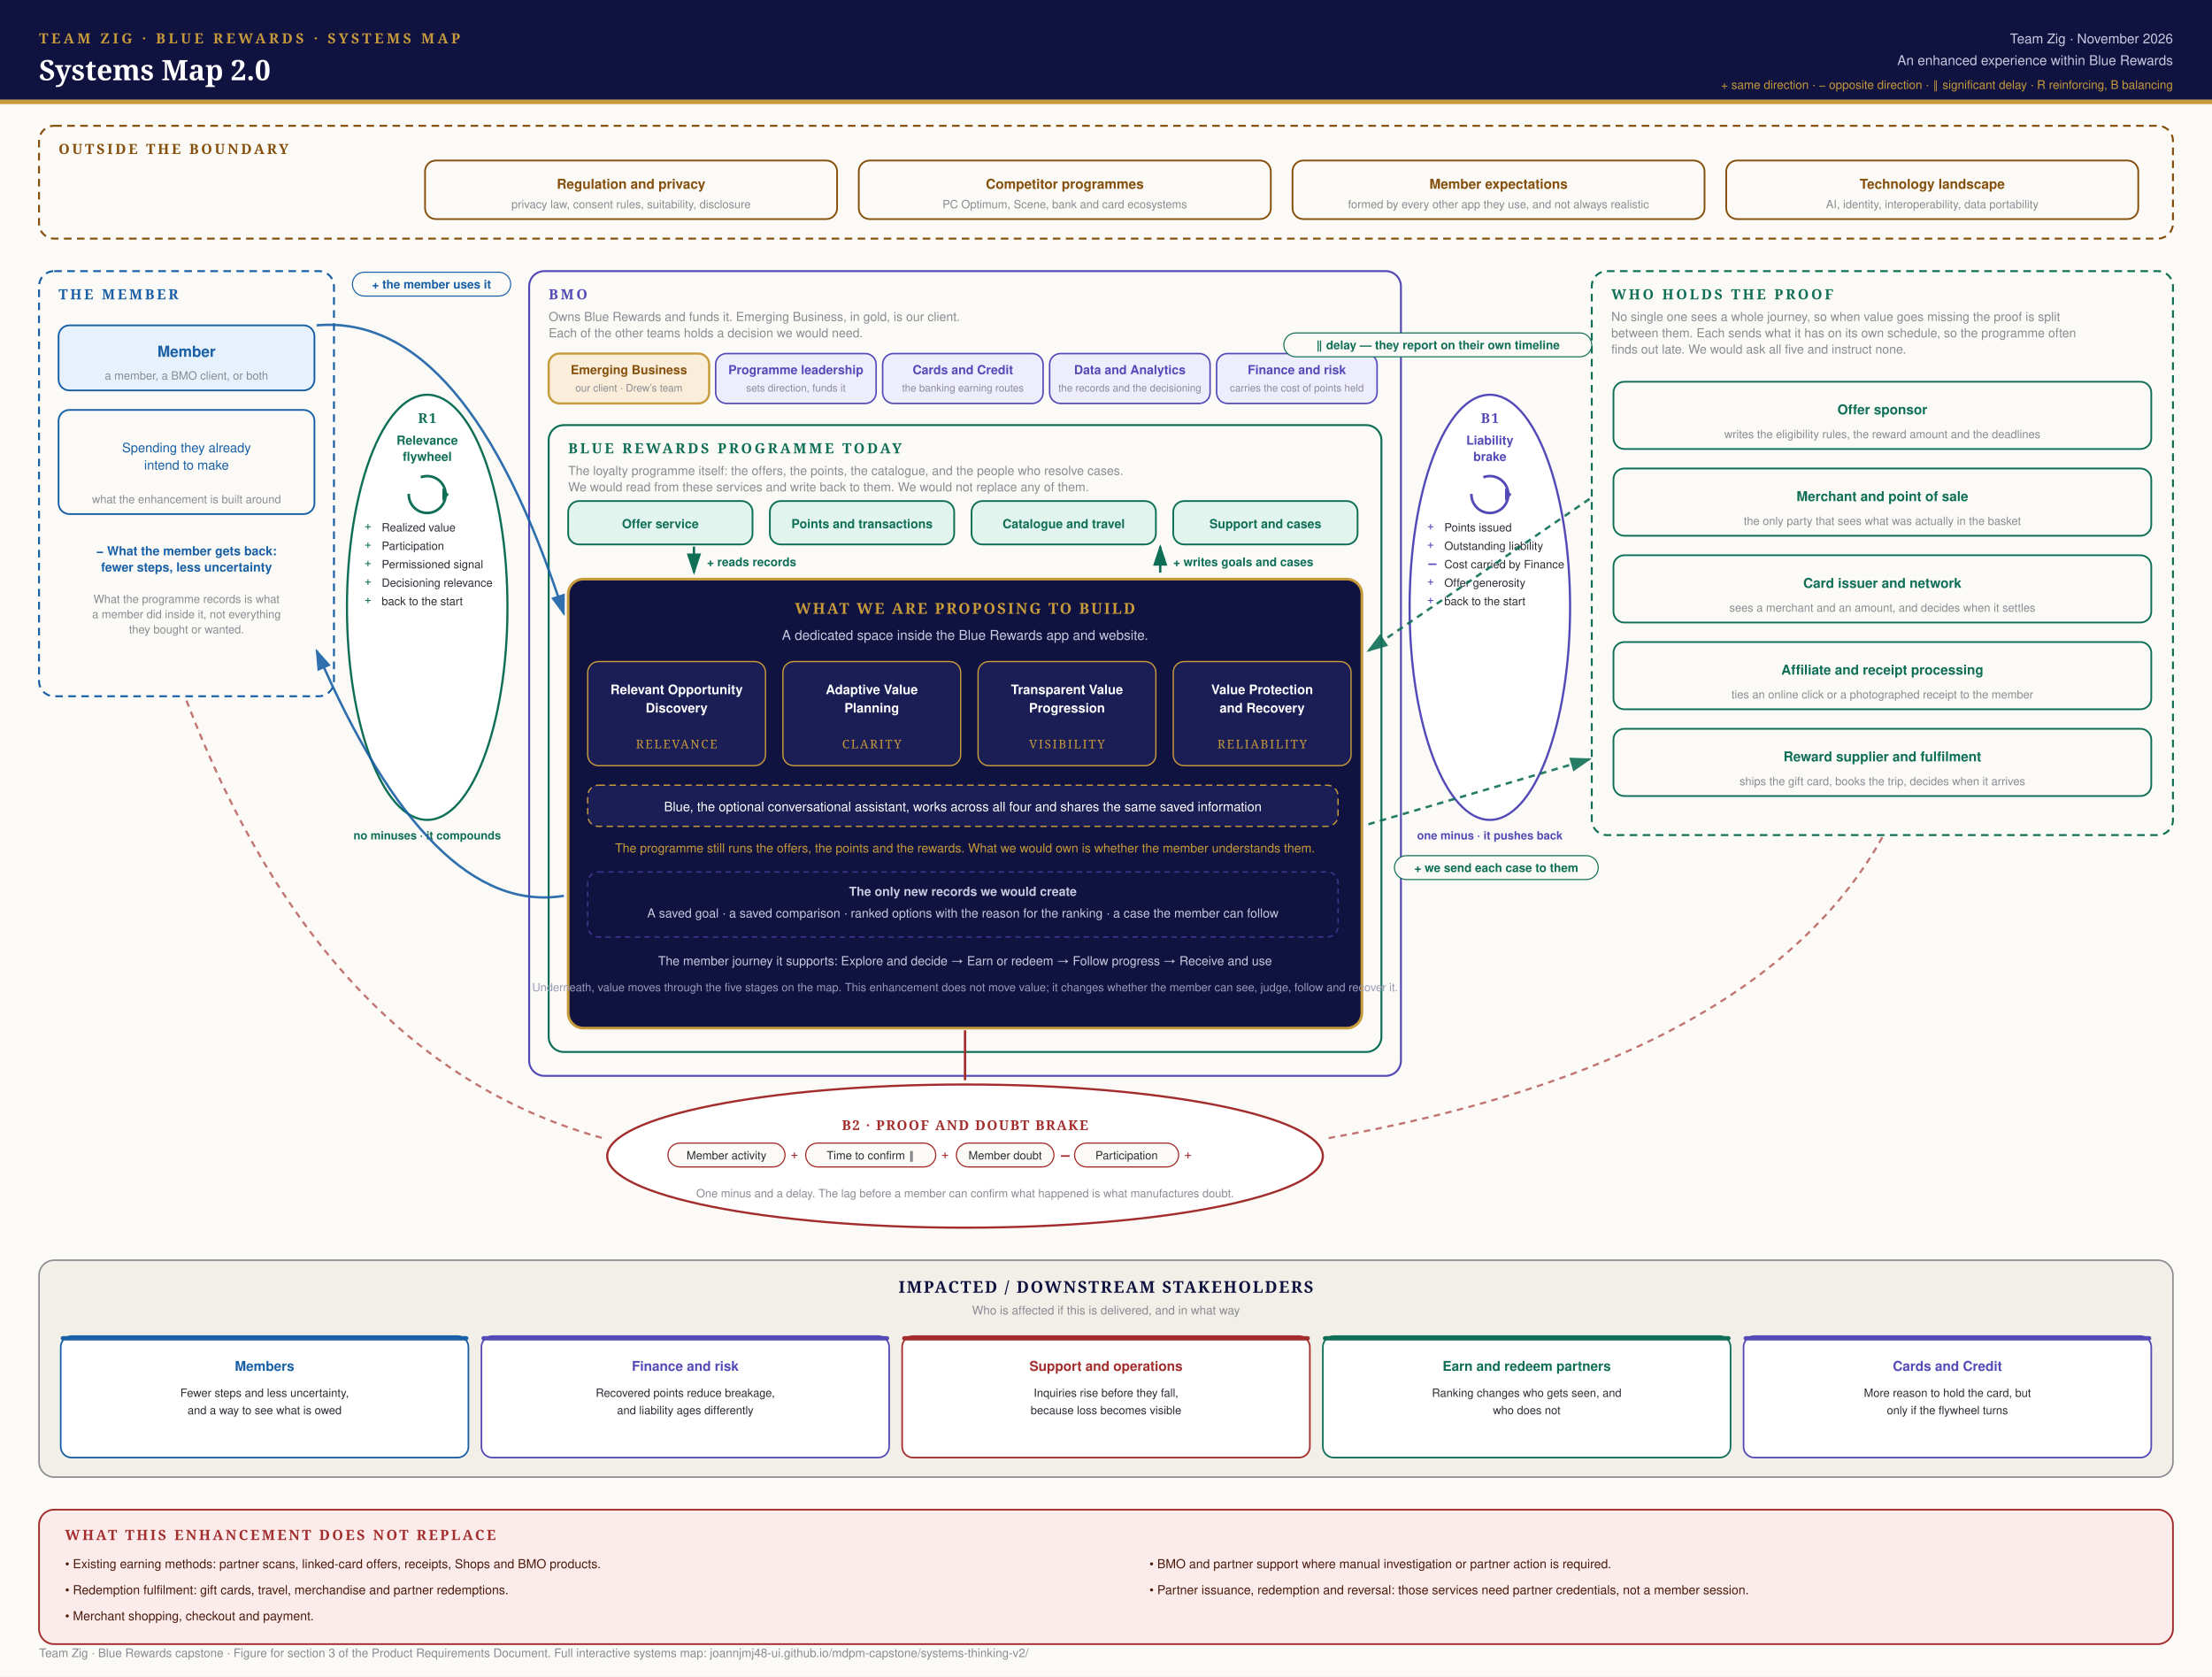
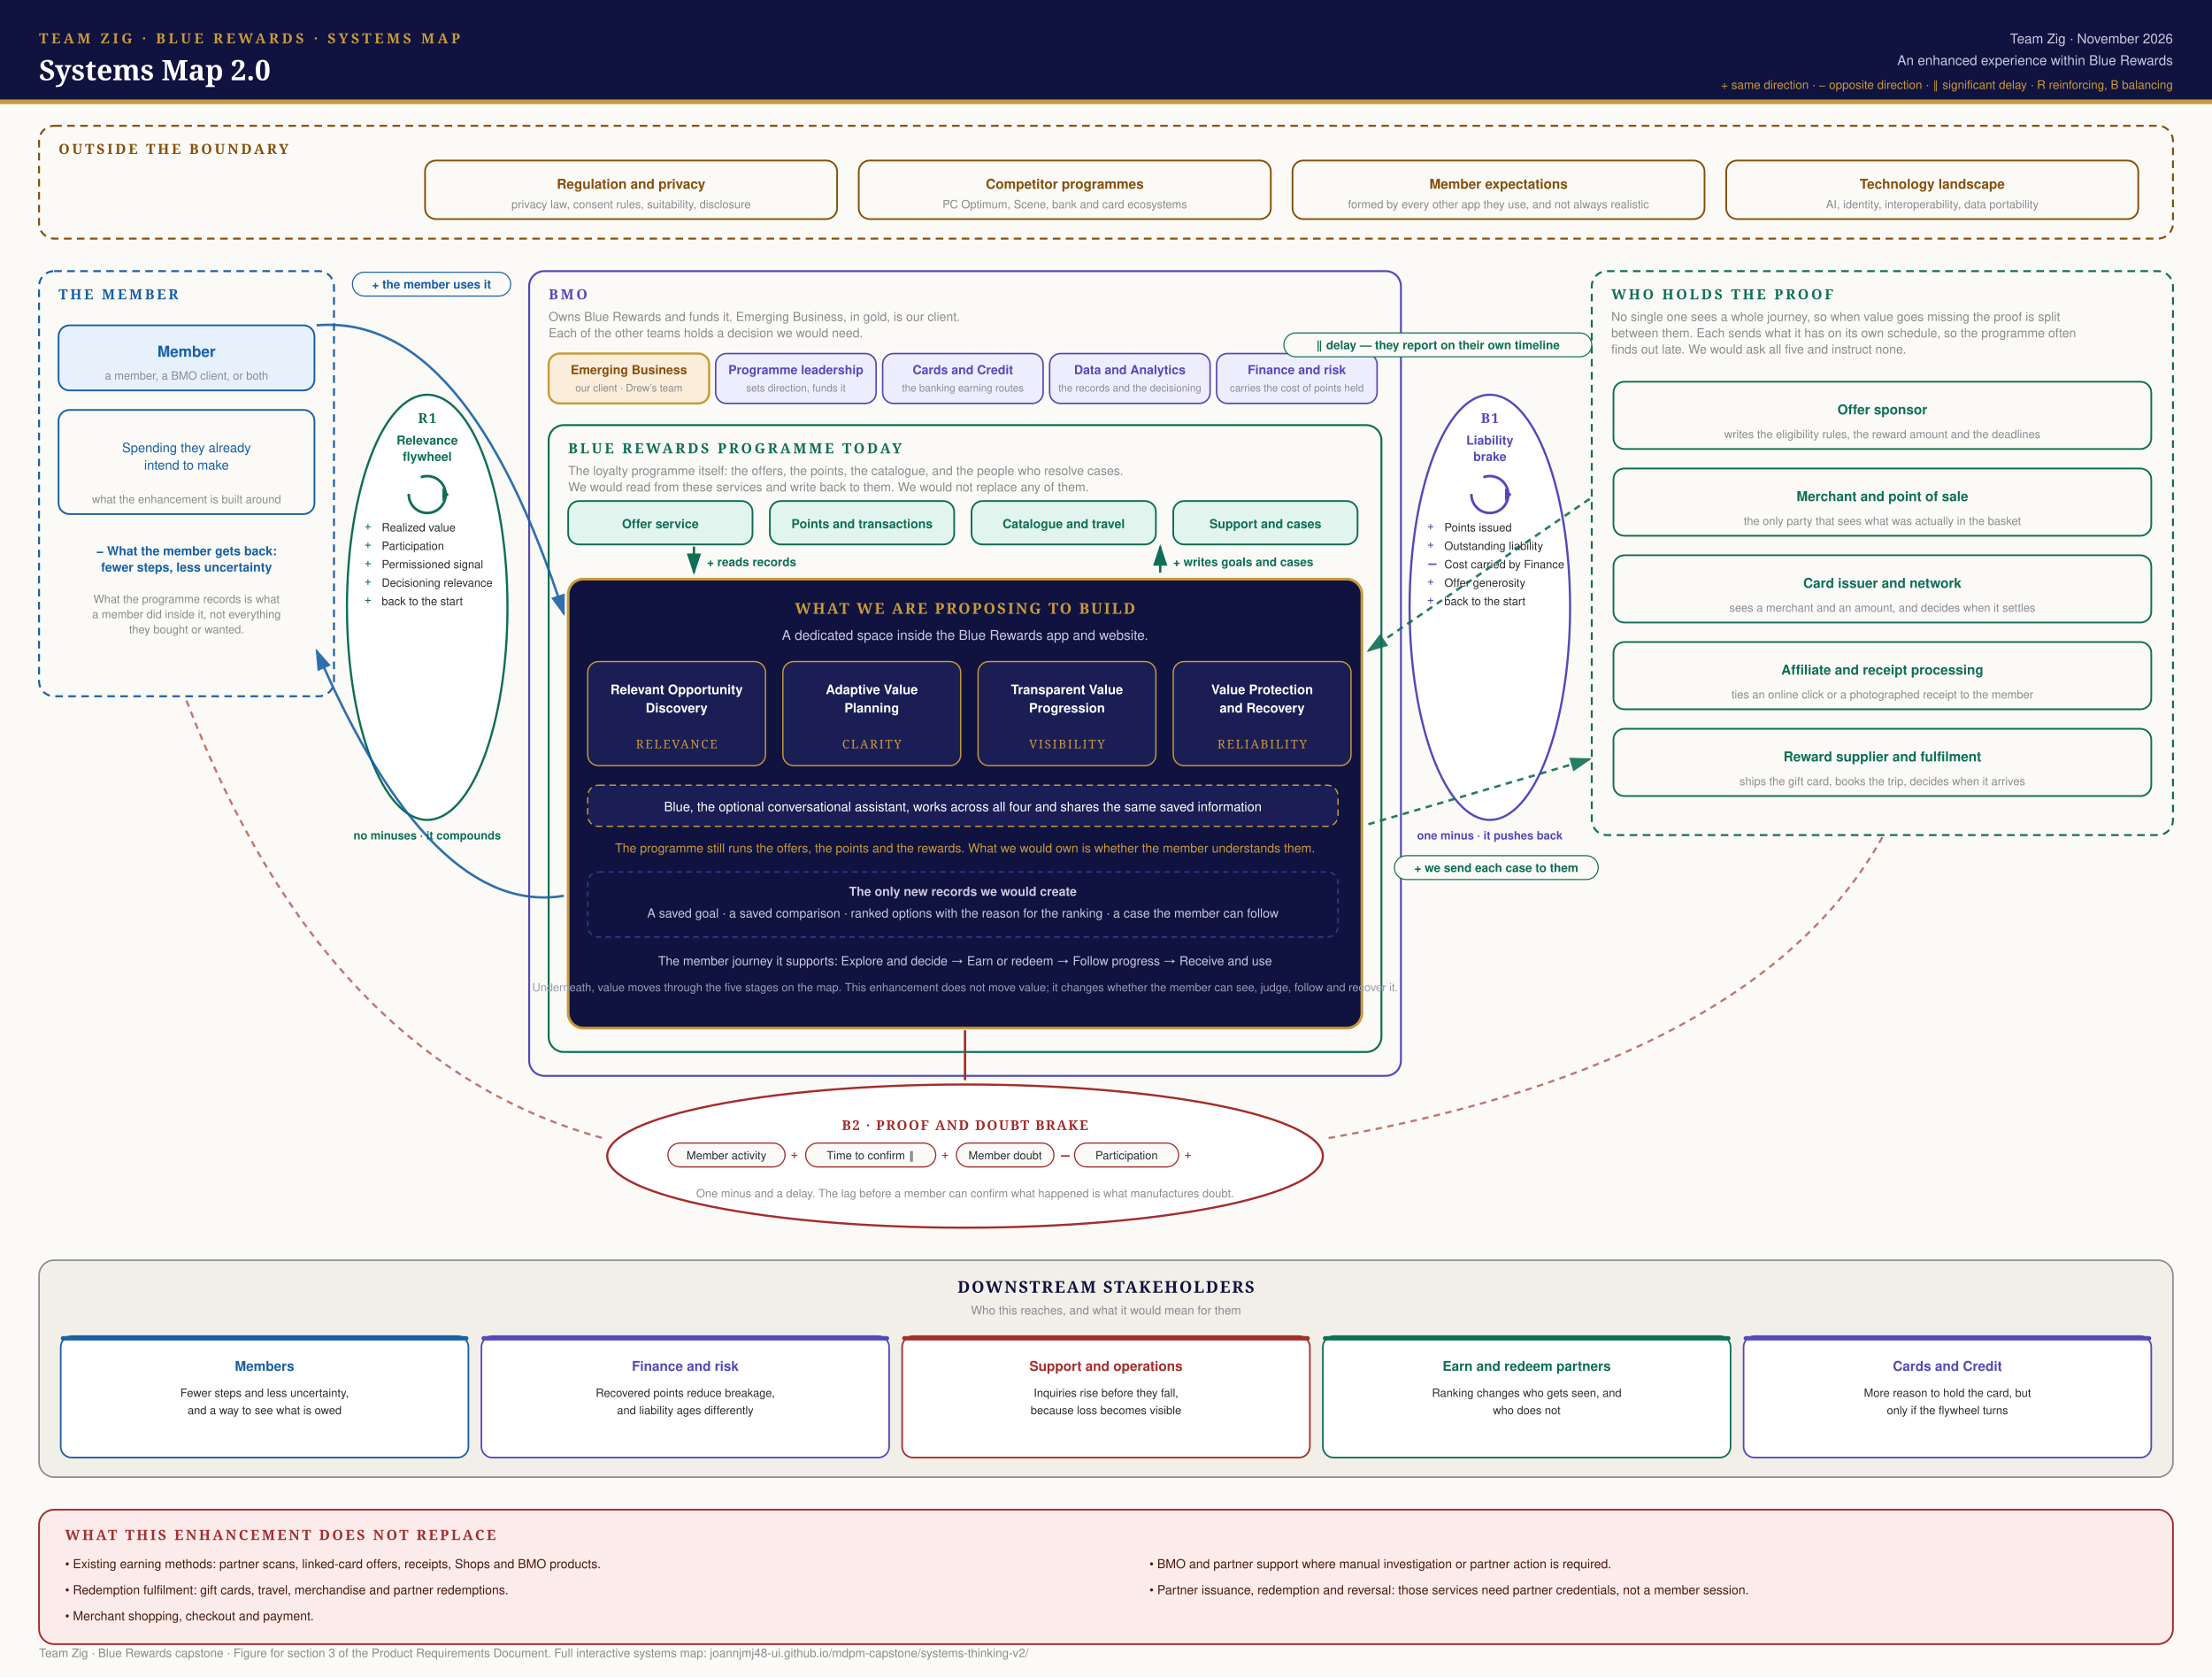
<svg xmlns="http://www.w3.org/2000/svg" viewBox="0 0 2040 1546" role="img" aria-label="Where the product sits in the Blue Rewards system. The product is a dedicated space inside the existing Blue Rewards app, nested within the programme systems of record, which are nested within BMO. The member is to the left, evidence authorities to the right, and forces outside the boundary across the top. The product owns no system of record.">
  <defs>
    <marker id="ar_185FA5" markerWidth="10" markerHeight="10" refX="8" refY="3" orient="auto" markerUnits="strokeWidth">
      <path d="M0,0 L9,3 L0,6 Z" fill="#185FA5" />
    </marker>
    <marker id="ar_534AB7" markerWidth="10" markerHeight="10" refX="8" refY="3" orient="auto" markerUnits="strokeWidth">
      <path d="M0,0 L9,3 L0,6 Z" fill="#534AB7" />
    </marker>
    <marker id="ar_0F6E56" markerWidth="10" markerHeight="10" refX="8" refY="3" orient="auto" markerUnits="strokeWidth">
      <path d="M0,0 L9,3 L0,6 Z" fill="#0F6E56" />
    </marker>
    <marker id="ar_854F0B" markerWidth="10" markerHeight="10" refX="8" refY="3" orient="auto" markerUnits="strokeWidth">
      <path d="M0,0 L9,3 L0,6 Z" fill="#854F0B" />
    </marker>
    <marker id="ar_8a8a92" markerWidth="10" markerHeight="10" refX="8" refY="3" orient="auto" markerUnits="strokeWidth">
      <path d="M0,0 L9,3 L0,6 Z" fill="#8a8a92" />
    </marker>
    <marker id="ar_C79A3B" markerWidth="10" markerHeight="10" refX="8" refY="3" orient="auto" markerUnits="strokeWidth">
      <path d="M0,0 L9,3 L0,6 Z" fill="#C79A3B" />
    </marker>
    <marker id="ar_10123f" markerWidth="10" markerHeight="10" refX="8" refY="3" orient="auto" markerUnits="strokeWidth">
      <path d="M0,0 L9,3 L0,6 Z" fill="#10123f" />
    </marker>
  </defs>
  <rect width="2040" height="1546" fill="#fbfaf6" />
  <rect width="2040" height="92" fill="#10123f" />
  <rect y="92" width="2040" height="4" fill="#C79A3B" />
  <text x="36" y="40" font-family="Georgia,serif" font-size="13" fill="#C79A3B" letter-spacing="2.8" font-weight="700">TEAM ZIG  ·  BLUE REWARDS  ·  SYSTEMS MAP</text>
  <text x="36" y="74" font-family="Georgia,serif" font-size="26" fill="#ffffff" font-weight="700">Systems Map 2.0</text>
  <text x="2004" y="40" text-anchor="end" font-family="Helvetica,Arial,sans-serif" font-size="12.5" fill="#c9c9e0">Team Zig · November 2026</text>
  <text x="2004" y="60" text-anchor="end" font-family="Helvetica,Arial,sans-serif" font-size="12.5" fill="#c9c9e0">An enhanced experience within Blue Rewards</text>
  <text x="2004" y="82" text-anchor="end" font-family="Helvetica,Arial,sans-serif" font-size="11" fill="#C79A3B">+ same direction · − opposite direction · ‖ significant delay · R reinforcing, B balancing</text>
  <g transform="translate(0,0)">
    <rect x="36" y="116" width="1968" height="104" rx="14" fill="none" stroke="#854F0B" stroke-width="1.8" stroke-dasharray="7 5" />
    <text x="54" y="142" font-family="Georgia,serif" font-size="13" fill="#854F0B" font-weight="700" letter-spacing="2.2">OUTSIDE THE BOUNDARY</text>
    <rect x="392" y="148" width="380" height="54" rx="10" fill="#fbfaf6" stroke="#854F0B" stroke-width="1.6" />
    <text x="582.0" y="174.0" text-anchor="middle" font-family="Helvetica,Arial,sans-serif" font-size="12.5" fill="#854F0B" font-weight="700">Regulation and privacy</text>
    <text x="582.0" y="192" text-anchor="middle" font-family="Helvetica,Arial,sans-serif" font-size="10.5" fill="#8a8a92">privacy law, consent rules, suitability, disclosure</text>
    <rect x="792" y="148" width="380" height="54" rx="10" fill="#fbfaf6" stroke="#854F0B" stroke-width="1.6" />
    <text x="982.0" y="174.0" text-anchor="middle" font-family="Helvetica,Arial,sans-serif" font-size="12.5" fill="#854F0B" font-weight="700">Competitor programmes</text>
    <text x="982.0" y="192" text-anchor="middle" font-family="Helvetica,Arial,sans-serif" font-size="10.5" fill="#8a8a92">PC Optimum, Scene, bank and card ecosystems</text>
    <rect x="1192" y="148" width="380" height="54" rx="10" fill="#fbfaf6" stroke="#854F0B" stroke-width="1.6" />
    <text x="1382.0" y="174.0" text-anchor="middle" font-family="Helvetica,Arial,sans-serif" font-size="12.5" fill="#854F0B" font-weight="700">Member expectations</text>
    <text x="1382.0" y="192" text-anchor="middle" font-family="Helvetica,Arial,sans-serif" font-size="10.5" fill="#8a8a92">formed by every other app they use, and not always realistic</text>
    <rect x="1592" y="148" width="380" height="54" rx="10" fill="#fbfaf6" stroke="#854F0B" stroke-width="1.6" />
    <text x="1782.0" y="174.0" text-anchor="middle" font-family="Helvetica,Arial,sans-serif" font-size="12.5" fill="#854F0B" font-weight="700">Technology landscape</text>
    <text x="1782.0" y="192" text-anchor="middle" font-family="Helvetica,Arial,sans-serif" font-size="10.5" fill="#8a8a92">AI, identity, interoperability, data portability</text>
    <rect x="36" y="250" width="272" height="392" rx="14" fill="none" stroke="#185FA5" stroke-width="1.8" stroke-dasharray="7 5" />
    <text x="54" y="276" font-family="Georgia,serif" font-size="13" fill="#185FA5" font-weight="700" letter-spacing="2.2">THE MEMBER</text>
    <rect x="54" y="300" width="236" height="60" rx="10" fill="#E6F1FB" stroke="#185FA5" stroke-width="1.6" />
    <text x="172.0" y="329.0" text-anchor="middle" font-family="Helvetica,Arial,sans-serif" font-size="14" fill="#185FA5" font-weight="700">Member</text>
    <text x="172.0" y="350" text-anchor="middle" font-family="Helvetica,Arial,sans-serif" font-size="10.5" fill="#8a8a92">a member, a BMO client, or both</text>
    <rect x="54" y="378" width="236" height="96" rx="10" fill="#fbfaf6" stroke="#185FA5" stroke-width="1.6" />
    <text x="172.0" y="417.0" text-anchor="middle" font-family="Helvetica,Arial,sans-serif" font-size="12" fill="#185FA5" font-weight="400">Spending they already</text>
    <text x="172.0" y="433.0" text-anchor="middle" font-family="Helvetica,Arial,sans-serif" font-size="12" fill="#185FA5" font-weight="400">intend to make</text>
    <text x="172.0" y="464" text-anchor="middle" font-family="Helvetica,Arial,sans-serif" font-size="10.5" fill="#8a8a92">what the enhancement is built around</text>
    <text x="172" y="512" text-anchor="middle" font-family="Helvetica,Arial,sans-serif" font-size="11.5" fill="#185FA5" font-weight="700">−  What the member gets back:</text>
    <text x="172" y="527" text-anchor="middle" font-family="Helvetica,Arial,sans-serif" font-size="11.5" fill="#185FA5" font-weight="700">fewer steps, less uncertainty</text>
    <text x="172" y="556" text-anchor="middle" font-family="Helvetica,Arial,sans-serif" font-size="10.5" fill="#8a8a92">What the programme records is what</text>
    <text x="172" y="570" text-anchor="middle" font-family="Helvetica,Arial,sans-serif" font-size="10.5" fill="#8a8a92">a member did inside it, not everything</text>
    <text x="172" y="584" text-anchor="middle" font-family="Helvetica,Arial,sans-serif" font-size="10.5" fill="#8a8a92">they bought or wanted.</text>
    <ellipse cx="394" cy="560" rx="74" ry="196" fill="#ffffff" stroke="#0F6E56" stroke-width="2" />
    <text x="394" y="390" text-anchor="middle" font-family="Georgia,serif" font-size="12.5" fill="#0F6E56" font-weight="700" letter-spacing="1.2">R1</text>
    <text x="394" y="410" text-anchor="middle" font-family="Helvetica,Arial,sans-serif" font-size="11.5" fill="#0F6E56" font-weight="700">Relevance</text>
    <text x="394" y="425" text-anchor="middle" font-family="Helvetica,Arial,sans-serif" font-size="11.5" fill="#0F6E56" font-weight="700">flywheel</text>
    <circle cx="394" cy="456" r="17" fill="none" stroke="#0F6E56" stroke-width="2.4" stroke-dasharray="54 20" />
    <path d="M408,450 l6,6 l-6,6 z" fill="#0F6E56" />
    <text x="336" y="490" font-family="Georgia,serif" font-size="12" fill="#0F6E56" font-weight="700">+</text>
    <text x="352" y="490" font-family="Helvetica,Arial,sans-serif" font-size="10.5" fill="#2b2b33">Realized value</text>
    <text x="336" y="507" font-family="Georgia,serif" font-size="12" fill="#0F6E56" font-weight="700">+</text>
    <text x="352" y="507" font-family="Helvetica,Arial,sans-serif" font-size="10.5" fill="#2b2b33">Participation</text>
    <text x="336" y="524" font-family="Georgia,serif" font-size="12" fill="#0F6E56" font-weight="700">+</text>
    <text x="352" y="524" font-family="Helvetica,Arial,sans-serif" font-size="10.5" fill="#2b2b33">Permissioned signal</text>
    <text x="336" y="541" font-family="Georgia,serif" font-size="12" fill="#0F6E56" font-weight="700">+</text>
    <text x="352" y="541" font-family="Helvetica,Arial,sans-serif" font-size="10.5" fill="#2b2b33">Decisioning relevance</text>
    <text x="336" y="558" font-family="Georgia,serif" font-size="12" fill="#0F6E56" font-weight="700">+</text>
    <text x="352" y="558" font-family="Helvetica,Arial,sans-serif" font-size="10.5" fill="#2b2b33">back to the start</text>
    <text x="394" y="774" text-anchor="middle" font-family="Helvetica,Arial,sans-serif" font-size="10.5" fill="#0F6E56" font-weight="700">no minuses · it compounds</text>
    <rect x="488" y="250" width="804" height="742" rx="14" fill="none" stroke="#534AB7" stroke-width="1.8" />
    <text x="506" y="276" font-family="Georgia,serif" font-size="13" fill="#534AB7" font-weight="700" letter-spacing="2.2">BMO</text>
    <text x="506" y="296" font-family="Helvetica,Arial,sans-serif" font-size="11.5" fill="#8a8a92">Owns Blue Rewards and funds it. Emerging Business, in gold, is our client.</text>
    <text x="506" y="311" font-family="Helvetica,Arial,sans-serif" font-size="11.5" fill="#8a8a92">Each of the other teams holds a decision we would need.</text>
    <rect x="506" y="326" width="148" height="46" rx="10" fill="#FAEEDA" stroke="#C79A3B" stroke-width="2" />
    <text x="580" y="345" text-anchor="middle" font-family="Helvetica,Arial,sans-serif" font-size="11.5" fill="#854F0B" font-weight="700">Emerging Business</text>
    <text x="580" y="361" text-anchor="middle" font-family="Helvetica,Arial,sans-serif" font-size="9.5" fill="#8a8a92">our client · Drew’s team</text>
    <rect x="660" y="326" width="148" height="46" rx="10" fill="#EEEDFE" stroke="#534AB7" stroke-width="1.4" />
    <text x="734" y="345" text-anchor="middle" font-family="Helvetica,Arial,sans-serif" font-size="11.5" fill="#534AB7" font-weight="700">Programme leadership</text>
    <text x="734" y="361" text-anchor="middle" font-family="Helvetica,Arial,sans-serif" font-size="9.5" fill="#8a8a92">sets direction, funds it</text>
    <rect x="814" y="326" width="148" height="46" rx="10" fill="#EEEDFE" stroke="#534AB7" stroke-width="1.4" />
    <text x="888" y="345" text-anchor="middle" font-family="Helvetica,Arial,sans-serif" font-size="11.5" fill="#534AB7" font-weight="700">Cards and Credit</text>
    <text x="888" y="361" text-anchor="middle" font-family="Helvetica,Arial,sans-serif" font-size="9.5" fill="#8a8a92">the banking earning routes</text>
    <rect x="968" y="326" width="148" height="46" rx="10" fill="#EEEDFE" stroke="#534AB7" stroke-width="1.4" />
    <text x="1042" y="345" text-anchor="middle" font-family="Helvetica,Arial,sans-serif" font-size="11.5" fill="#534AB7" font-weight="700">Data and Analytics</text>
    <text x="1042" y="361" text-anchor="middle" font-family="Helvetica,Arial,sans-serif" font-size="9.5" fill="#8a8a92">the records and the decisioning</text>
    <rect x="1122" y="326" width="148" height="46" rx="10" fill="#EEEDFE" stroke="#534AB7" stroke-width="1.4" />
    <text x="1196" y="345" text-anchor="middle" font-family="Helvetica,Arial,sans-serif" font-size="11.5" fill="#534AB7" font-weight="700">Finance and risk</text>
    <text x="1196" y="361" text-anchor="middle" font-family="Helvetica,Arial,sans-serif" font-size="9.5" fill="#8a8a92">carries the cost of points held</text>
    <rect x="506" y="392" width="768" height="578" rx="14" fill="none" stroke="#0F6E56" stroke-width="1.8" />
    <text x="524" y="418" font-family="Georgia,serif" font-size="13" fill="#0F6E56" font-weight="700" letter-spacing="2.2">BLUE REWARDS PROGRAMME TODAY</text>
    <text x="524" y="438" font-family="Helvetica,Arial,sans-serif" font-size="11.5" fill="#8a8a92">The loyalty programme itself: the offers, the points, the catalogue, and the people who resolve cases.</text>
    <text x="524" y="453" font-family="Helvetica,Arial,sans-serif" font-size="11.5" fill="#8a8a92">We would read from these services and write back to them. We would not replace any of them.</text>
    <rect x="524" y="462" width="170" height="40" rx="10" fill="#E1F5EE" stroke="#0F6E56" stroke-width="1.6" />
    <text x="609.0" y="487.0" text-anchor="middle" font-family="Helvetica,Arial,sans-serif" font-size="11.5" fill="#0F6E56" font-weight="700">Offer service</text>
    <rect x="710" y="462" width="170" height="40" rx="10" fill="#E1F5EE" stroke="#0F6E56" stroke-width="1.6" />
    <text x="795.0" y="487.0" text-anchor="middle" font-family="Helvetica,Arial,sans-serif" font-size="11.5" fill="#0F6E56" font-weight="700">Points and transactions</text>
    <rect x="896" y="462" width="170" height="40" rx="10" fill="#E1F5EE" stroke="#0F6E56" stroke-width="1.6" />
    <text x="981.0" y="487.0" text-anchor="middle" font-family="Helvetica,Arial,sans-serif" font-size="11.5" fill="#0F6E56" font-weight="700">Catalogue and travel</text>
    <rect x="1082" y="462" width="170" height="40" rx="10" fill="#E1F5EE" stroke="#0F6E56" stroke-width="1.6" />
    <text x="1167.0" y="487.0" text-anchor="middle" font-family="Helvetica,Arial,sans-serif" font-size="11.5" fill="#0F6E56" font-weight="700">Support and cases</text>
    <rect x="524" y="534" width="732" height="414" rx="14" fill="#10123f" stroke="#C79A3B" stroke-width="2.5" />
    <text x="890" y="566" text-anchor="middle" font-family="Georgia,serif" font-size="14" fill="#C79A3B" font-weight="700" letter-spacing="1.6">WHAT WE ARE PROPOSING TO BUILD</text>
    <text x="890" y="590" text-anchor="middle" font-family="Helvetica,Arial,sans-serif" font-size="12.5" fill="#c9c9e0">A dedicated space inside the Blue Rewards app and website.</text>
    <rect x="542" y="610" width="164" height="96" rx="10" fill="#1b1e55" stroke="#C79A3B" stroke-width="1.2" />
    <text x="624" y="640" text-anchor="middle" font-family="Helvetica,Arial,sans-serif" font-size="12" fill="#ffffff" font-weight="700">Relevant Opportunity</text>
    <text x="624" y="657" text-anchor="middle" font-family="Helvetica,Arial,sans-serif" font-size="12" fill="#ffffff" font-weight="700">Discovery</text>
    <text x="624" y="690" text-anchor="middle" font-family="Georgia,serif" font-size="11" fill="#C79A3B" letter-spacing="1.4">RELEVANCE</text>
    <rect x="722" y="610" width="164" height="96" rx="10" fill="#1b1e55" stroke="#C79A3B" stroke-width="1.2" />
    <text x="804" y="640" text-anchor="middle" font-family="Helvetica,Arial,sans-serif" font-size="12" fill="#ffffff" font-weight="700">Adaptive Value</text>
    <text x="804" y="657" text-anchor="middle" font-family="Helvetica,Arial,sans-serif" font-size="12" fill="#ffffff" font-weight="700">Planning</text>
    <text x="804" y="690" text-anchor="middle" font-family="Georgia,serif" font-size="11" fill="#C79A3B" letter-spacing="1.4">CLARITY</text>
    <rect x="902" y="610" width="164" height="96" rx="10" fill="#1b1e55" stroke="#C79A3B" stroke-width="1.2" />
    <text x="984" y="640" text-anchor="middle" font-family="Helvetica,Arial,sans-serif" font-size="12" fill="#ffffff" font-weight="700">Transparent Value</text>
    <text x="984" y="657" text-anchor="middle" font-family="Helvetica,Arial,sans-serif" font-size="12" fill="#ffffff" font-weight="700">Progression</text>
    <text x="984" y="690" text-anchor="middle" font-family="Georgia,serif" font-size="11" fill="#C79A3B" letter-spacing="1.4">VISIBILITY</text>
    <rect x="1082" y="610" width="164" height="96" rx="10" fill="#1b1e55" stroke="#C79A3B" stroke-width="1.2" />
    <text x="1164" y="640" text-anchor="middle" font-family="Helvetica,Arial,sans-serif" font-size="12" fill="#ffffff" font-weight="700">Value Protection</text>
    <text x="1164" y="657" text-anchor="middle" font-family="Helvetica,Arial,sans-serif" font-size="12" fill="#ffffff" font-weight="700">and Recovery</text>
    <text x="1164" y="690" text-anchor="middle" font-family="Georgia,serif" font-size="11" fill="#C79A3B" letter-spacing="1.4">RELIABILITY</text>
    <rect x="542" y="724" width="692" height="38" rx="10" fill="#1b1e55" stroke="#C79A3B" stroke-width="1.2" stroke-dasharray="6 4" />
    <text x="888" y="748" text-anchor="middle" font-family="Helvetica,Arial,sans-serif" font-size="12" fill="#ffffff">Blue, the optional conversational assistant, works across all four and shares the same saved information</text>
    <text x="890" y="786" text-anchor="middle" font-family="Helvetica,Arial,sans-serif" font-size="11.5" fill="#C79A3B">The programme still runs the offers, the points and the rewards. What we would own is whether the member understands them.</text>
    <rect x="542" y="804" width="692" height="60" rx="10" fill="none" stroke="#3C3489" stroke-width="1.4" stroke-dasharray="5 4" />
    <text x="888" y="826" text-anchor="middle" font-family="Helvetica,Arial,sans-serif" font-size="11.5" fill="#c9c9e0" font-weight="700">The only new records we would create</text>
    <text x="888" y="846" text-anchor="middle" font-family="Helvetica,Arial,sans-serif" font-size="11.5" fill="#c9c9e0">A saved goal · a saved comparison · ranked options with the reason for the ranking · a case the member can follow</text>
    <text x="890" y="890" text-anchor="middle" font-family="Helvetica,Arial,sans-serif" font-size="11.5" fill="#c9c9e0">The member journey it supports:  Explore and decide  →  Earn or redeem  →  Follow progress  →  Receive and use</text>
    <text x="890" y="914" text-anchor="middle" font-family="Helvetica,Arial,sans-serif" font-size="10.5" fill="#9a9ab8">Underneath, value moves through the five stages on the map. This enhancement does not move value; it changes whether the member can see, judge, follow and recover it.</text>
    <ellipse cx="1374" cy="560" rx="74" ry="196" fill="#ffffff" stroke="#534AB7" stroke-width="2" />
    <text x="1374" y="390" text-anchor="middle" font-family="Georgia,serif" font-size="12.5" fill="#534AB7" font-weight="700" letter-spacing="1.2">B1</text>
    <text x="1374" y="410" text-anchor="middle" font-family="Helvetica,Arial,sans-serif" font-size="11.5" fill="#534AB7" font-weight="700">Liability</text>
    <text x="1374" y="425" text-anchor="middle" font-family="Helvetica,Arial,sans-serif" font-size="11.5" fill="#534AB7" font-weight="700">brake</text>
    <circle cx="1374" cy="456" r="17" fill="none" stroke="#534AB7" stroke-width="2.4" stroke-dasharray="54 20" />
    <path d="M1388,450 l6,6 l-6,6 z" fill="#534AB7" />
    <text x="1316" y="490" font-family="Georgia,serif" font-size="12" fill="#534AB7" font-weight="700">+</text>
    <text x="1332" y="490" font-family="Helvetica,Arial,sans-serif" font-size="10.5" fill="#2b2b33">Points issued</text>
    <text x="1316" y="507" font-family="Georgia,serif" font-size="12" fill="#534AB7" font-weight="700">+</text>
    <text x="1332" y="507" font-family="Helvetica,Arial,sans-serif" font-size="10.5" fill="#2b2b33">Outstanding liability</text>
    <text x="1316" y="524" font-family="Georgia,serif" font-size="12" fill="#534AB7" font-weight="700">−</text>
    <text x="1332" y="524" font-family="Helvetica,Arial,sans-serif" font-size="10.5" fill="#2b2b33">Cost carried by Finance</text>
    <text x="1316" y="541" font-family="Georgia,serif" font-size="12" fill="#534AB7" font-weight="700">+</text>
    <text x="1332" y="541" font-family="Helvetica,Arial,sans-serif" font-size="10.5" fill="#2b2b33">Offer generosity</text>
    <text x="1316" y="558" font-family="Georgia,serif" font-size="12" fill="#534AB7" font-weight="700">+</text>
    <text x="1332" y="558" font-family="Helvetica,Arial,sans-serif" font-size="10.5" fill="#2b2b33">back to the start</text>
    <text x="1374" y="774" text-anchor="middle" font-family="Helvetica,Arial,sans-serif" font-size="10.5" fill="#534AB7" font-weight="700">one minus · it pushes back</text>
    <rect x="1468" y="250" width="536" height="520" rx="14" fill="none" stroke="#0F6E56" stroke-width="1.8" stroke-dasharray="7 5" />
    <text x="1486" y="276" font-family="Georgia,serif" font-size="13" fill="#0F6E56" font-weight="700" letter-spacing="2.2">WHO HOLDS THE PROOF</text>
    <text x="1486" y="296" font-family="Helvetica,Arial,sans-serif" font-size="11.5" fill="#8a8a92">No single one sees a whole journey, so when value goes missing the proof is split</text>
    <text x="1486" y="311" font-family="Helvetica,Arial,sans-serif" font-size="11.5" fill="#8a8a92">between them. Each sends what it has on its own schedule, so the programme often</text>
    <text x="1486" y="326" font-family="Helvetica,Arial,sans-serif" font-size="11.5" fill="#8a8a92">finds out late. We would ask all five and instruct none.</text>
    <rect x="1488" y="352" width="496" height="62" rx="10" fill="#fbfaf6" stroke="#0F6E56" stroke-width="1.6" />
    <text x="1736.0" y="382.0" text-anchor="middle" font-family="Helvetica,Arial,sans-serif" font-size="12.5" fill="#0F6E56" font-weight="700">Offer sponsor</text>
    <text x="1736.0" y="404" text-anchor="middle" font-family="Helvetica,Arial,sans-serif" font-size="10.5" fill="#8a8a92">writes the eligibility rules, the reward amount and the deadlines</text>
    <rect x="1488" y="432" width="496" height="62" rx="10" fill="#fbfaf6" stroke="#0F6E56" stroke-width="1.6" />
    <text x="1736.0" y="462.0" text-anchor="middle" font-family="Helvetica,Arial,sans-serif" font-size="12.5" fill="#0F6E56" font-weight="700">Merchant and point of sale</text>
    <text x="1736.0" y="484" text-anchor="middle" font-family="Helvetica,Arial,sans-serif" font-size="10.5" fill="#8a8a92">the only party that sees what was actually in the basket</text>
    <rect x="1488" y="512" width="496" height="62" rx="10" fill="#fbfaf6" stroke="#0F6E56" stroke-width="1.6" />
    <text x="1736.0" y="542.0" text-anchor="middle" font-family="Helvetica,Arial,sans-serif" font-size="12.5" fill="#0F6E56" font-weight="700">Card issuer and network</text>
    <text x="1736.0" y="564" text-anchor="middle" font-family="Helvetica,Arial,sans-serif" font-size="10.5" fill="#8a8a92">sees a merchant and an amount, and decides when it settles</text>
    <rect x="1488" y="592" width="496" height="62" rx="10" fill="#fbfaf6" stroke="#0F6E56" stroke-width="1.6" />
    <text x="1736.0" y="622.0" text-anchor="middle" font-family="Helvetica,Arial,sans-serif" font-size="12.5" fill="#0F6E56" font-weight="700">Affiliate and receipt processing</text>
    <text x="1736.0" y="644" text-anchor="middle" font-family="Helvetica,Arial,sans-serif" font-size="10.5" fill="#8a8a92">ties an online click or a photographed receipt to the member</text>
    <rect x="1488" y="672" width="496" height="62" rx="10" fill="#fbfaf6" stroke="#0F6E56" stroke-width="1.6" />
    <text x="1736.0" y="702.0" text-anchor="middle" font-family="Helvetica,Arial,sans-serif" font-size="12.5" fill="#0F6E56" font-weight="700">Reward supplier and fulfilment</text>
    <text x="1736.0" y="724" text-anchor="middle" font-family="Helvetica,Arial,sans-serif" font-size="10.5" fill="#8a8a92">ships the gift card, books the trip, decides when it arrives</text>
    <path d="M292,300 Q430,288 520,566" fill="none" stroke="#185FA5" stroke-width="2.2" marker-end="url(#ar_185FA5)" opacity="0.9" />
    <rect x="325.0" y="251" width="146.0" height="22" rx="11" fill="#fbfaf6" stroke="#185FA5" stroke-width="1" />
    <text x="398" y="266" text-anchor="middle" font-family="Helvetica,Arial,sans-serif" font-size="11" fill="#185FA5" font-weight="700">+  the member uses it</text>
    <path d="M520,826 Q398,846 292,600" fill="none" stroke="#185FA5" stroke-width="2.2" marker-end="url(#ar_185FA5)" opacity="0.9" />
    <line x1="640" y1="504" x2="640" y2="528" stroke="#0F6E56" stroke-width="2.2" marker-end="url(#ar_0F6E56)" />
    <text x="652" y="522" font-family="Helvetica,Arial,sans-serif" font-size="11" fill="#0F6E56" font-weight="700">+  reads records</text>
    <line x1="1070" y1="528" x2="1070" y2="504" stroke="#0F6E56" stroke-width="2.2" marker-end="url(#ar_0F6E56)" />
    <text x="1082" y="522" font-family="Helvetica,Arial,sans-serif" font-size="11" fill="#0F6E56" font-weight="700">+  writes goals and cases</text>
    <path d="M1466,460 L1262,600" fill="none" stroke="#0F6E56" stroke-width="2.2" stroke-dasharray="6 5" marker-end="url(#ar_0F6E56)" opacity="0.9" />
    <rect x="1184.0" y="307" width="284.0" height="22" rx="11" fill="#fbfaf6" stroke="#0F6E56" stroke-width="1" />
    <text x="1326" y="322" text-anchor="middle" font-family="Helvetica,Arial,sans-serif" font-size="11" fill="#0F6E56" font-weight="700">‖  delay — they report on their own timeline</text>
    <path d="M1262,760 L1466,700" fill="none" stroke="#0F6E56" stroke-width="2.2" stroke-dasharray="6 5" marker-end="url(#ar_0F6E56)" opacity="0.9" />
    <rect x="1286.0" y="789" width="188.0" height="22" rx="11" fill="#fbfaf6" stroke="#0F6E56" stroke-width="1" />
    <text x="1380" y="804" text-anchor="middle" font-family="Helvetica,Arial,sans-serif" font-size="11" fill="#0F6E56" font-weight="700">+  we send each case to them</text>
    <ellipse cx="890" cy="1066" rx="330" ry="66" fill="#ffffff" stroke="#A32D2D" stroke-width="2" />
    <text x="890" y="1042" text-anchor="middle" font-family="Georgia,serif" font-size="12.5" fill="#A32D2D" font-weight="700" letter-spacing="1.2">B2  ·  PROOF AND DOUBT BRAKE</text>
    <rect x="616" y="1054" width="108.0" height="22" rx="11" fill="#fbfaf6" stroke="#A32D2D" stroke-width="1.1" />
    <text x="670.0" y="1069" text-anchor="middle" font-family="Helvetica,Arial,sans-serif" font-size="10.5" fill="#2b2b33">Member activity</text>
    <text x="729.0" y="1070" font-family="Georgia,serif" font-size="13" fill="#A32D2D" font-weight="700">+</text>
    <rect x="743.0" y="1054" width="120.0" height="22" rx="11" fill="#fbfaf6" stroke="#A32D2D" stroke-width="1.1" />
    <text x="803.0" y="1069" text-anchor="middle" font-family="Helvetica,Arial,sans-serif" font-size="10.5" fill="#2b2b33">Time to confirm ‖</text>
    <text x="868.0" y="1070" font-family="Georgia,serif" font-size="13" fill="#A32D2D" font-weight="700">+</text>
    <rect x="882.0" y="1054" width="90.0" height="22" rx="11" fill="#fbfaf6" stroke="#A32D2D" stroke-width="1.1" />
    <text x="927.0" y="1069" text-anchor="middle" font-family="Helvetica,Arial,sans-serif" font-size="10.5" fill="#2b2b33">Member doubt</text>
    <text x="977.0" y="1070" font-family="Georgia,serif" font-size="13" fill="#A32D2D" font-weight="700">−</text>
    <rect x="991.0" y="1054" width="96.0" height="22" rx="11" fill="#fbfaf6" stroke="#A32D2D" stroke-width="1.1" />
    <text x="1039.0" y="1069" text-anchor="middle" font-family="Helvetica,Arial,sans-serif" font-size="10.5" fill="#2b2b33">Participation</text>
    <text x="1092.0" y="1070" font-family="Georgia,serif" font-size="13" fill="#A32D2D" font-weight="700">+</text>
    <text x="890" y="1104" text-anchor="middle" font-family="Helvetica,Arial,sans-serif" font-size="10.5" fill="#8a8a92">One minus and a delay. The lag before a member can confirm what happened is what manufactures doubt.</text>
    <line x1="890" y1="950" x2="890" y2="996" stroke="#A32D2D" stroke-width="2.2" marker-end="url(#ar_A32D2D)" />
    <path d="M1736,772 Q1620,980 1222,1050" fill="none" stroke="#A32D2D" stroke-width="2" stroke-dasharray="6 5" marker-end="url(#ar_A32D2D)" opacity="0.65" />
    <path d="M172,646 Q300,980 558,1050" fill="none" stroke="#A32D2D" stroke-width="2" stroke-dasharray="6 5" marker-end="url(#ar_A32D2D)" opacity="0.65" />
    <rect x="36" y="1162" width="1968" height="200" rx="14" fill="#F1EFE8" stroke="#8a8a92" stroke-width="1.4" />
-     <text x="1020.0" y="1192" text-anchor="middle" font-family="Georgia,serif" font-size="15" fill="#10123f" font-weight="700" letter-spacing="1.4">IMPACTED  /  DOWNSTREAM STAKEHOLDERS</text>
-     <text x="1020.0" y="1212" text-anchor="middle" font-family="Helvetica,Arial,sans-serif" font-size="11" fill="#8a8a92">Who is affected if this is delivered, and in what way</text>
+     <text x="1020.0" y="1192" text-anchor="middle" font-family="Georgia,serif" font-size="15" fill="#10123f" font-weight="700" letter-spacing="1.4">DOWNSTREAM STAKEHOLDERS</text>
+     <text x="1020.0" y="1212" text-anchor="middle" font-family="Helvetica,Arial,sans-serif" font-size="11" fill="#8a8a92">Who this reaches, and what it would mean for them</text>
    <rect x="56.0" y="1232" width="376.0" height="112" rx="10" fill="#ffffff" stroke="#185FA5" stroke-width="1.5" />
    <rect x="56.0" y="1232" width="376.0" height="4" rx="2" fill="#185FA5" />
    <text x="244.0" y="1264" text-anchor="middle" font-family="Helvetica,Arial,sans-serif" font-size="12.5" fill="#185FA5" font-weight="700">Members</text>
    <text x="244.0" y="1288" text-anchor="middle" font-family="Helvetica,Arial,sans-serif" font-size="10.5" fill="#2b2b33">Fewer steps and less uncertainty,</text>
    <text x="244.0" y="1304" text-anchor="middle" font-family="Helvetica,Arial,sans-serif" font-size="10.5" fill="#2b2b33">and a way to see what is owed</text>
    <rect x="444.0" y="1232" width="376.0" height="112" rx="10" fill="#ffffff" stroke="#534AB7" stroke-width="1.5" />
    <rect x="444.0" y="1232" width="376.0" height="4" rx="2" fill="#534AB7" />
    <text x="632.0" y="1264" text-anchor="middle" font-family="Helvetica,Arial,sans-serif" font-size="12.5" fill="#534AB7" font-weight="700">Finance and risk</text>
    <text x="632.0" y="1288" text-anchor="middle" font-family="Helvetica,Arial,sans-serif" font-size="10.5" fill="#2b2b33">Recovered points reduce breakage,</text>
    <text x="632.0" y="1304" text-anchor="middle" font-family="Helvetica,Arial,sans-serif" font-size="10.5" fill="#2b2b33">and liability ages differently</text>
    <rect x="832.0" y="1232" width="376.0" height="112" rx="10" fill="#ffffff" stroke="#A32D2D" stroke-width="1.5" />
    <rect x="832.0" y="1232" width="376.0" height="4" rx="2" fill="#A32D2D" />
    <text x="1020.0" y="1264" text-anchor="middle" font-family="Helvetica,Arial,sans-serif" font-size="12.5" fill="#A32D2D" font-weight="700">Support and operations</text>
    <text x="1020.0" y="1288" text-anchor="middle" font-family="Helvetica,Arial,sans-serif" font-size="10.5" fill="#2b2b33">Inquiries rise before they fall,</text>
    <text x="1020.0" y="1304" text-anchor="middle" font-family="Helvetica,Arial,sans-serif" font-size="10.5" fill="#2b2b33">because loss becomes visible</text>
    <rect x="1220.0" y="1232" width="376.0" height="112" rx="10" fill="#ffffff" stroke="#0F6E56" stroke-width="1.5" />
    <rect x="1220.0" y="1232" width="376.0" height="4" rx="2" fill="#0F6E56" />
    <text x="1408.0" y="1264" text-anchor="middle" font-family="Helvetica,Arial,sans-serif" font-size="12.5" fill="#0F6E56" font-weight="700">Earn and redeem partners</text>
    <text x="1408.0" y="1288" text-anchor="middle" font-family="Helvetica,Arial,sans-serif" font-size="10.5" fill="#2b2b33">Ranking changes who gets seen, and</text>
    <text x="1408.0" y="1304" text-anchor="middle" font-family="Helvetica,Arial,sans-serif" font-size="10.5" fill="#2b2b33">who does not</text>
    <rect x="1608.0" y="1232" width="376.0" height="112" rx="10" fill="#ffffff" stroke="#534AB7" stroke-width="1.5" />
    <rect x="1608.0" y="1232" width="376.0" height="4" rx="2" fill="#534AB7" />
    <text x="1796.0" y="1264" text-anchor="middle" font-family="Helvetica,Arial,sans-serif" font-size="12.5" fill="#534AB7" font-weight="700">Cards and Credit</text>
    <text x="1796.0" y="1288" text-anchor="middle" font-family="Helvetica,Arial,sans-serif" font-size="10.5" fill="#2b2b33">More reason to hold the card, but</text>
    <text x="1796.0" y="1304" text-anchor="middle" font-family="Helvetica,Arial,sans-serif" font-size="10.5" fill="#2b2b33">only if the flywheel turns</text>
    <rect x="36" y="1392" width="1968" height="124" rx="14" fill="#FCEBEB" stroke="#A32D2D" stroke-width="1.6" />
    <text x="60" y="1420" font-family="Georgia,serif" font-size="13" fill="#A32D2D" font-weight="700" letter-spacing="2">WHAT THIS ENHANCEMENT DOES NOT REPLACE</text>
    <text x="60" y="1446" font-family="Helvetica,Arial,sans-serif" font-size="11.5" fill="#4A1B0C">•  Existing earning methods: partner scans, linked-card offers, receipts, Shops and BMO products.</text>
    <text x="60" y="1470" font-family="Helvetica,Arial,sans-serif" font-size="11.5" fill="#4A1B0C">•  Redemption fulfilment: gift cards, travel, merchandise and partner redemptions.</text>
    <text x="60" y="1494" font-family="Helvetica,Arial,sans-serif" font-size="11.5" fill="#4A1B0C">•  Merchant shopping, checkout and payment.</text>
    <text x="1060" y="1446" font-family="Helvetica,Arial,sans-serif" font-size="11.5" fill="#4A1B0C">•  BMO and partner support where manual investigation or partner action is required.</text>
    <text x="1060" y="1470" font-family="Helvetica,Arial,sans-serif" font-size="11.5" fill="#4A1B0C">•  Partner issuance, redemption and reversal: those services need partner credentials, not a member session.</text>
    <text x="36" y="1528" font-family="Helvetica,Arial,sans-serif" font-size="11" fill="#8a8a92">Team Zig · Blue Rewards capstone · Figure for section 3 of the Product Requirements Document. Full interactive systems map: joannjmj48-ui.github.io/mdpm-capstone/systems-thinking-v2/</text>
  </g>
</svg>
